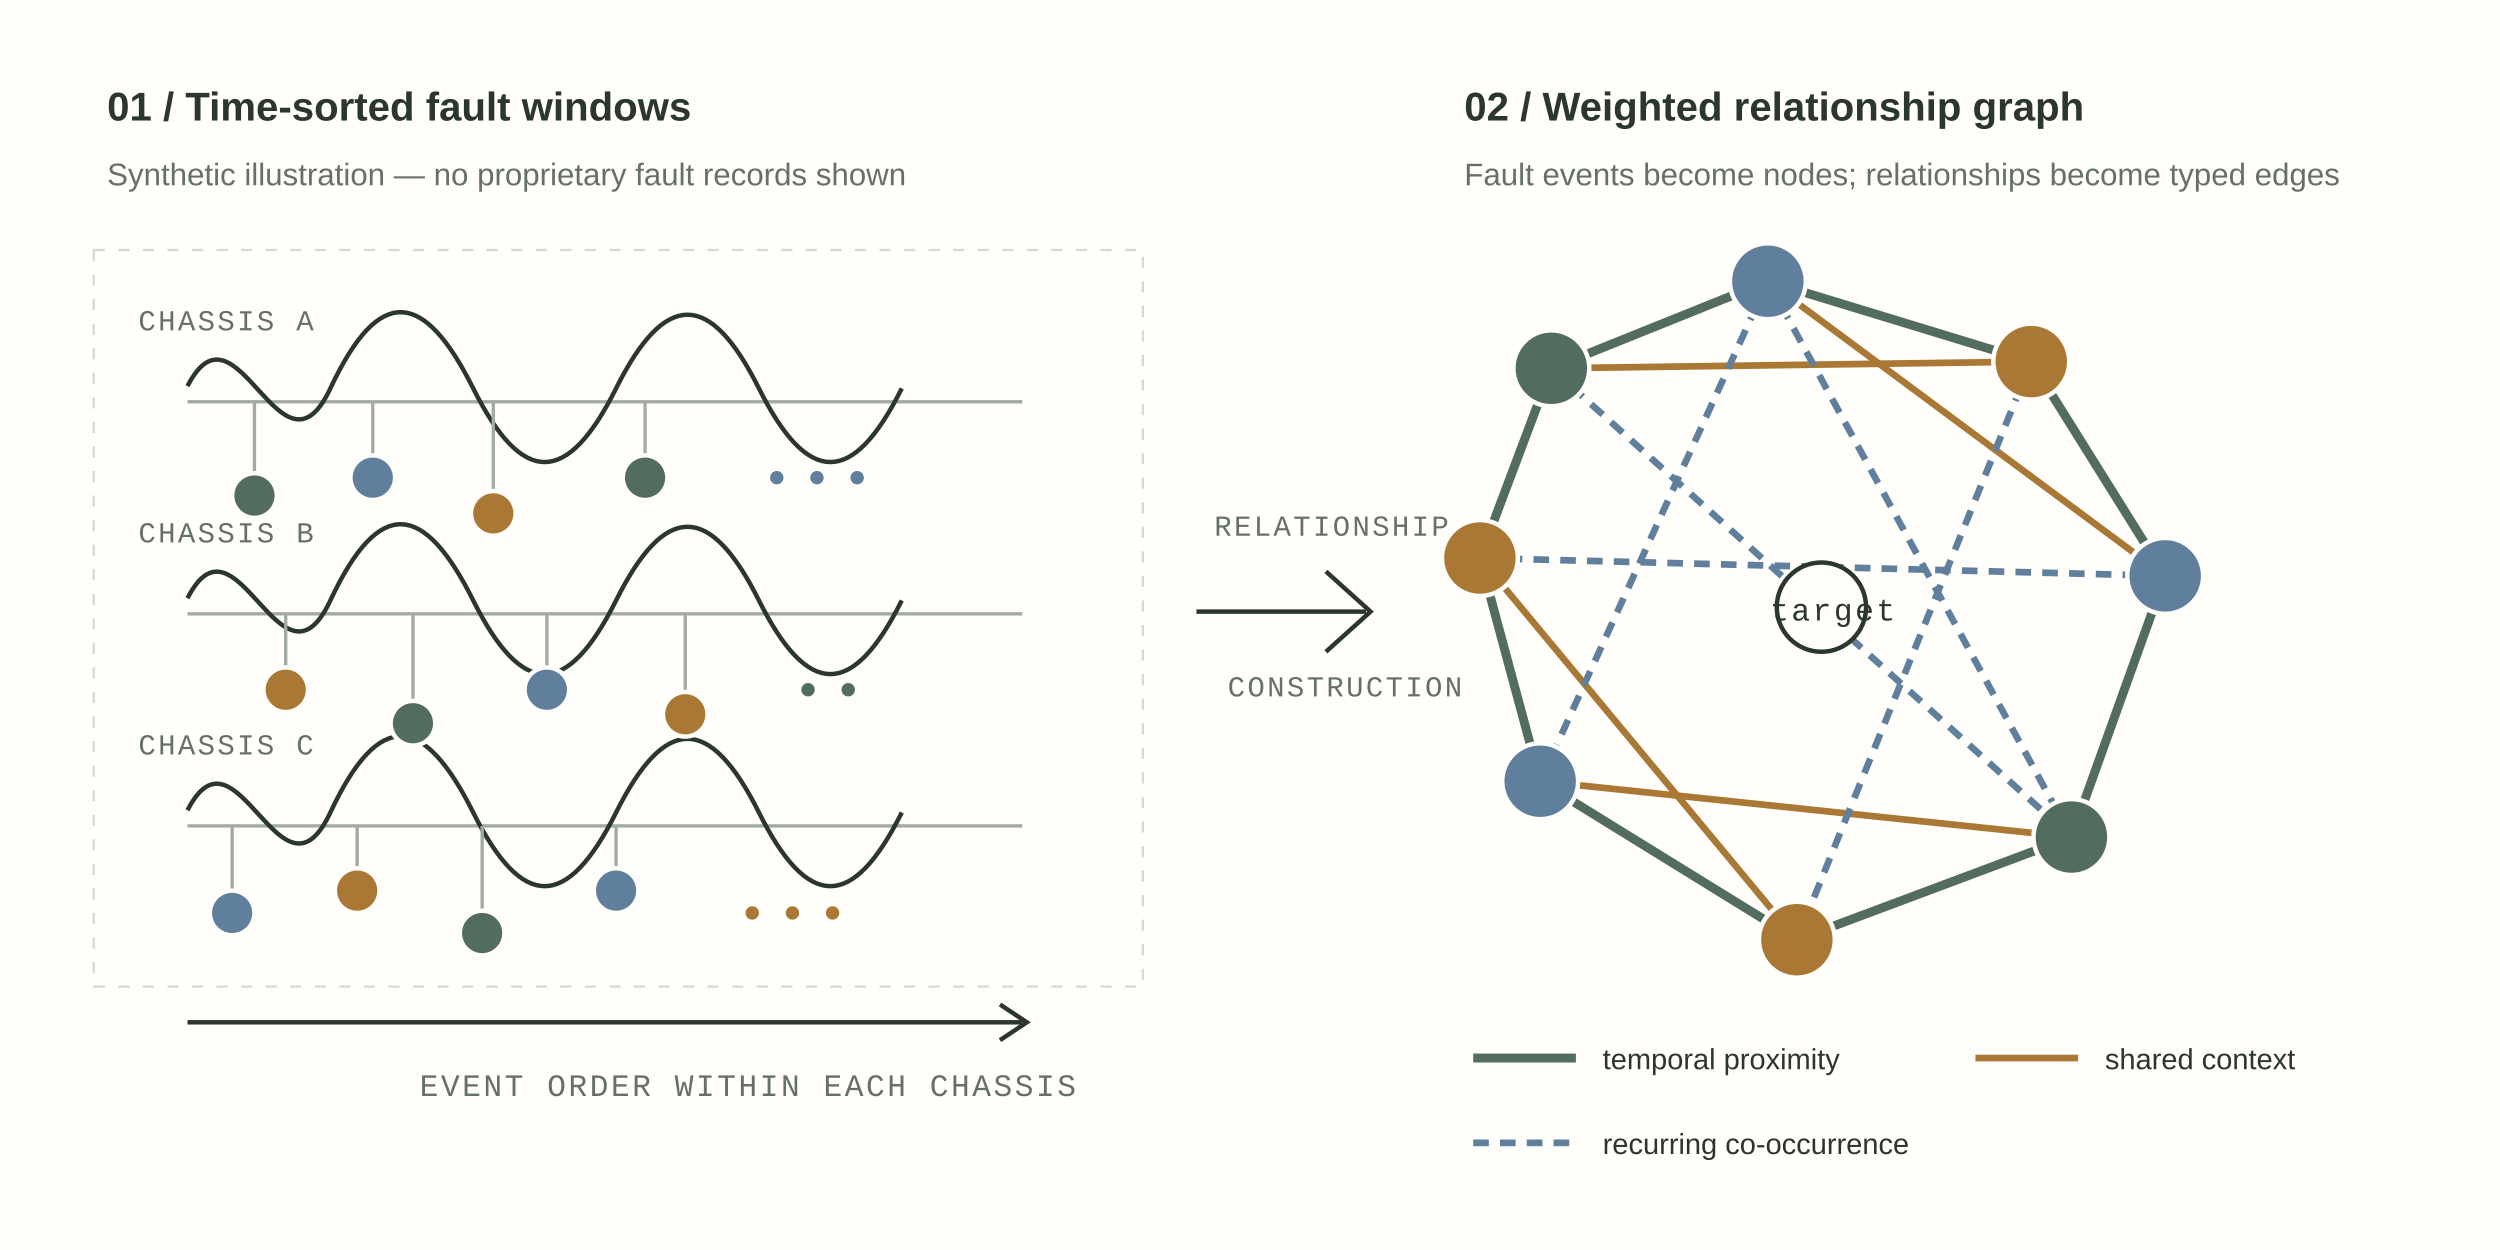
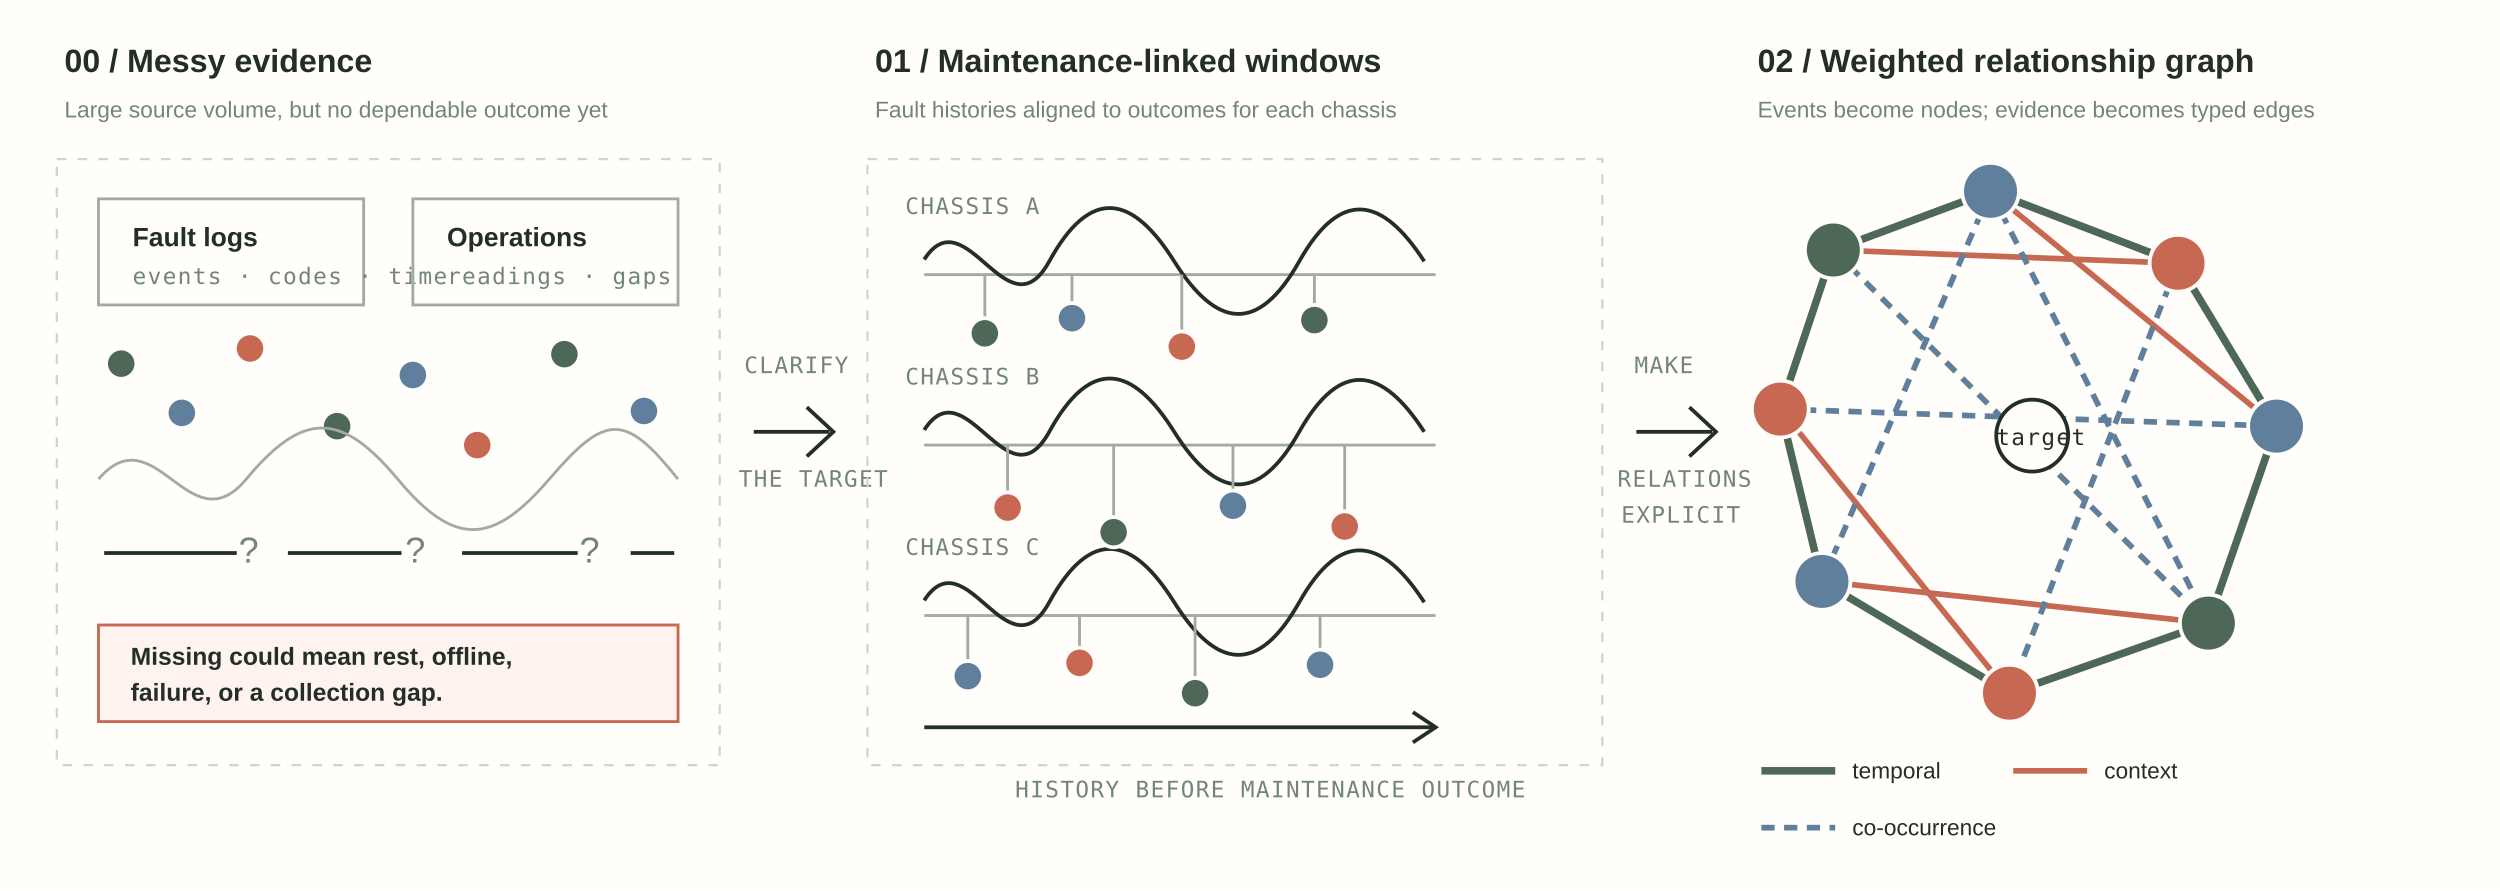
- <svg xmlns="http://www.w3.org/2000/svg" viewBox="0 0 1120 560" role="img" aria-labelledby="title desc">
-   <rect width="1120" height="560" fill="#fffefa" />
+ <svg xmlns="http://www.w3.org/2000/svg" viewBox="0 0 1320 470" role="img" aria-labelledby="title desc">
+   <rect width="1320" height="470" fill="#fffefa" />
  <style>
-     .ink{stroke:#2b362f;fill:none;stroke-width:2}
+     .ink{stroke:#222e26;fill:none;stroke-width:2}
    .soft{stroke:#a3aaa1;fill:none;stroke-width:1.5}
-     .guide{stroke:#d7d8d0;fill:none;stroke-width:1;stroke-dasharray:5 6}
-     .time{stroke:#526c5e;fill:none;stroke-width:4}
-     .context{stroke:#a97835;fill:none;stroke-width:3}
+     .guide{stroke:#d2d4cc;fill:none;stroke-width:1.2;stroke-dasharray:5 6}
+     .time{stroke:#4e6858;fill:none;stroke-width:4}
+     .context{stroke:#c76852;fill:none;stroke-width:3}
    .pattern{stroke:#5f7f9d;fill:none;stroke-width:3;stroke-dasharray:7 5}
-     .node{fill:#fffefa;stroke:#2b362f;stroke-width:2}
-     .node-a{fill:#526c5e;stroke:#fffefa;stroke-width:2}
-     .node-b{fill:#a97835;stroke:#fffefa;stroke-width:2}
+     .node{fill:#fffefa;stroke:#222e26;stroke-width:2}
+     .node-a{fill:#4e6858;stroke:#fffefa;stroke-width:2}
+     .node-b{fill:#c76852;stroke:#fffefa;stroke-width:2}
    .node-c{fill:#5f7f9d;stroke:#fffefa;stroke-width:2}
-     text{font-family:"Segoe UI",Arial,sans-serif;fill:#2b362f}
-     .mono{font-family:Consolas,"Courier New",monospace;letter-spacing:.08em}
-     .muted{fill:#657168}
+     .warn{fill:#fff3ef;stroke:#c76852;stroke-width:1.5}
+     text{font-family:"Source Sans 3","Segoe UI",Arial,sans-serif;fill:#222e26}
+     .mono{font-family:"IBM Plex Mono",Consolas,monospace;letter-spacing:.06em}
+     .muted{fill:#728578}
+     .small{font-size:12px}
  </style>
-   <text x="48" y="54" font-size="18" font-weight="700">01 / Time-sorted fault windows</text>
-   <text x="48" y="83" font-size="14" class="muted">Synthetic illustration — no proprietary fault records shown</text>
-   <rect x="42" y="112" width="470" height="330" class="guide" />
-   <line x1="84" y1="180" x2="458" y2="180" class="soft" />
-   <line x1="84" y1="275" x2="458" y2="275" class="soft" />
-   <line x1="84" y1="370" x2="458" y2="370" class="soft" />
-   <text x="62" y="148" font-size="13" class="mono muted">CHASSIS A</text>
-   <text x="62" y="243" font-size="13" class="mono muted">CHASSIS B</text>
-   <text x="62" y="338" font-size="13" class="mono muted">CHASSIS C</text>
-   <path d="M84 173 C106 130 126 221 148 174 S190 130 212 174 S254 218 276 174 S318 130 340 174 S382 218 404 174" class="ink" />
-   <path d="M84 268 C106 225 126 316 148 269 S190 225 212 269 S254 313 276 269 S318 225 340 269 S382 313 404 269" class="ink" />
-   <path d="M84 363 C106 320 126 411 148 364 S190 320 212 364 S254 408 276 364 S318 320 340 364 S382 408 404 364" class="ink" />
-   <line x1="114" y1="180" x2="114" y2="218" class="soft" />
-   <circle cx="114" cy="222" r="10" class="node-a" />
-   <line x1="167" y1="180" x2="167" y2="210" class="soft" />
-   <circle cx="167" cy="214" r="10" class="node-c" />
-   <line x1="221" y1="180" x2="221" y2="226" class="soft" />
-   <circle cx="221" cy="230" r="10" class="node-b" />
-   <line x1="289" y1="180" x2="289" y2="210" class="soft" />
-   <circle cx="289" cy="214" r="10" class="node-a" />
-   <circle cx="348" cy="214" r="4" class="node-c" />
-   <circle cx="366" cy="214" r="4" class="node-c" />
-   <circle cx="384" cy="214" r="4" class="node-c" />
-   <line x1="128" y1="275" x2="128" y2="305" class="soft" />
-   <circle cx="128" cy="309" r="10" class="node-b" />
-   <line x1="185" y1="275" x2="185" y2="320" class="soft" />
-   <circle cx="185" cy="324" r="10" class="node-a" />
-   <line x1="245" y1="275" x2="245" y2="305" class="soft" />
-   <circle cx="245" cy="309" r="10" class="node-c" />
-   <line x1="307" y1="275" x2="307" y2="316" class="soft" />
-   <circle cx="307" cy="320" r="10" class="node-b" />
-   <circle cx="362" cy="309" r="4" class="node-a" />
-   <circle cx="380" cy="309" r="4" class="node-a" />
-   <line x1="104" y1="370" x2="104" y2="405" class="soft" />
-   <circle cx="104" cy="409" r="10" class="node-c" />
-   <line x1="160" y1="370" x2="160" y2="395" class="soft" />
-   <circle cx="160" cy="399" r="10" class="node-b" />
-   <line x1="216" y1="370" x2="216" y2="414" class="soft" />
-   <circle cx="216" cy="418" r="10" class="node-a" />
-   <line x1="276" y1="370" x2="276" y2="395" class="soft" />
-   <circle cx="276" cy="399" r="10" class="node-c" />
-   <circle cx="337" cy="409" r="4" class="node-b" />
-   <circle cx="355" cy="409" r="4" class="node-b" />
-   <circle cx="373" cy="409" r="4" class="node-b" />
-   <line x1="84" y1="458" x2="458" y2="458" class="ink" />
-   <path d="M448 450 L460 458 L448 466" class="ink" />
-   <text x="188" y="491" font-size="14" class="mono muted">EVENT ORDER WITHIN EACH CHASSIS</text>
-   <path d="M536 274 H612" class="ink" stroke-width="3" />
-   <path d="M594 256 L614 274 L594 292" class="ink" stroke-width="3" />
-   <text x="544" y="240" font-size="13" class="mono muted">RELATIONSHIP</text>
-   <text x="550" y="312" font-size="13" class="mono muted">CONSTRUCTION</text>
-   <text x="656" y="54" font-size="18" font-weight="700">02 / Weighted relationship graph</text>
-   <text x="656" y="83" font-size="14" class="muted">Fault events become nodes; relationships become typed edges</text>
-   <line x1="695" y1="165" x2="792" y2="126" class="time" />
-   <line x1="792" y1="126" x2="910" y2="162" class="time" />
-   <line x1="910" y1="162" x2="970" y2="258" class="time" />
-   <line x1="970" y1="258" x2="928" y2="375" class="time" />
-   <line x1="928" y1="375" x2="805" y2="421" class="time" />
-   <line x1="805" y1="421" x2="690" y2="350" class="time" />
-   <line x1="690" y1="350" x2="663" y2="250" class="time" />
-   <line x1="663" y1="250" x2="695" y2="165" class="time" />
-   <line x1="695" y1="165" x2="910" y2="162" class="context" />
-   <line x1="792" y1="126" x2="970" y2="258" class="context" />
-   <line x1="663" y1="250" x2="805" y2="421" class="context" />
-   <line x1="690" y1="350" x2="928" y2="375" class="context" />
-   <line x1="695" y1="165" x2="928" y2="375" class="pattern" />
-   <line x1="792" y1="126" x2="690" y2="350" class="pattern" />
-   <line x1="910" y1="162" x2="805" y2="421" class="pattern" />
-   <line x1="663" y1="250" x2="970" y2="258" class="pattern" />
-   <line x1="792" y1="126" x2="928" y2="375" class="pattern" />
-   <circle cx="695" cy="165" r="17" class="node-a" />
-   <circle cx="792" cy="126" r="17" class="node-c" />
-   <circle cx="910" cy="162" r="17" class="node-b" />
-   <circle cx="970" cy="258" r="17" class="node-c" />
-   <circle cx="928" cy="375" r="17" class="node-a" />
-   <circle cx="805" cy="421" r="17" class="node-b" />
-   <circle cx="690" cy="350" r="17" class="node-c" />
-   <circle cx="663" cy="250" r="17" class="node-b" />
-   <circle cx="816" cy="272" r="20" class="node" />
-   <text x="793" y="278" font-size="14" class="mono">target</text>
-   <g transform="translate(660 474)">
-     <line x1="0" y1="0" x2="46" y2="0" class="time" />
-     <text x="58" y="5" font-size="13">temporal proximity</text>
-     <line x1="225" y1="0" x2="271" y2="0" class="context" />
-     <text x="283" y="5" font-size="13">shared context</text>
-     <line x1="0" y1="38" x2="46" y2="38" class="pattern" />
-     <text x="58" y="43" font-size="13">recurring co-occurrence</text>
+   <text x="34" y="38" font-size="17" font-weight="700">00 / Messy evidence</text>
+   <text x="34" y="62" font-size="12" class="muted">Large source volume, but no dependable outcome yet</text>
+   <rect x="30" y="84" width="350" height="320" class="guide" />
+   <rect x="52" y="105" width="140" height="56" class="soft" />
+   <text x="70" y="130" font-size="14" font-weight="700">Fault logs</text>
+   <text x="70" y="150" class="mono muted small">events · codes · time</text>
+   <circle cx="64" cy="192" r="8" class="node-a" />
+   <circle cx="96" cy="218" r="8" class="node-c" />
+   <circle cx="132" cy="184" r="8" class="node-b" />
+   <circle cx="178" cy="225" r="8" class="node-a" />
+   <circle cx="218" cy="198" r="8" class="node-c" />
+   <circle cx="252" cy="235" r="8" class="node-b" />
+   <circle cx="298" cy="187" r="8" class="node-a" />
+   <circle cx="340" cy="217" r="8" class="node-c" />
+   <path d="M52 253 C82 218 100 289 130 253 S180 217 210 253 S260 288 290 253 S330 218 358 253" class="soft" />
+   <rect x="218" y="105" width="140" height="56" class="soft" />
+   <text x="236" y="130" font-size="14" font-weight="700">Operations</text>
+   <text x="236" y="150" class="mono muted small">readings · gaps</text>
+   <path d="M55 292 H125 M152 292 H212 M244 292 H305 M333 292 H356" class="ink" />
+   <text x="126" y="297" font-size="19" class="muted">?</text>
+   <text x="214" y="297" font-size="19" class="muted">?</text>
+   <text x="306" y="297" font-size="19" class="muted">?</text>
+   <rect x="52" y="330" width="306" height="51" class="warn" />
+   <text x="69" y="351" font-size="13" font-weight="700">Missing could mean rest, offline,</text>
+   <text x="69" y="370" font-size="13" font-weight="700">failure, or a collection gap.</text>
+   <path d="M398 228 H438" class="ink" />
+   <path d="M426 215 L440 228 L426 241" class="ink" />
+   <text x="393" y="197" class="mono muted small">CLARIFY</text>
+   <text x="390" y="257" class="mono muted small">THE TARGET</text>
+   <text x="462" y="38" font-size="17" font-weight="700">01 / Maintenance-linked windows</text>
+   <text x="462" y="62" font-size="12" class="muted">Fault histories aligned to outcomes for each chassis</text>
+   <rect x="458" y="84" width="388" height="320" class="guide" />
+   <text x="478" y="113" class="mono muted small">CHASSIS A</text>
+   <text x="478" y="203" class="mono muted small">CHASSIS B</text>
+   <text x="478" y="293" class="mono muted small">CHASSIS C</text>
+   <line x1="488" y1="145" x2="758" y2="145" class="soft" />
+   <line x1="488" y1="235" x2="758" y2="235" class="soft" />
+   <line x1="488" y1="325" x2="758" y2="325" class="soft" />
+   <path d="M488 137 C510 103 532 178 554 138 S598 103 620 138 S664 177 686 138 S730 104 752 138" class="ink" />
+   <path d="M488 227 C510 193 532 268 554 228 S598 193 620 228 S664 267 686 228 S730 194 752 228" class="ink" />
+   <path d="M488 317 C510 283 532 358 554 318 S598 283 620 318 S664 357 686 318 S730 284 752 318" class="ink" />
+   <line x1="520" y1="145" x2="520" y2="172" class="soft" />
+   <circle cx="520" cy="176" r="8" class="node-a" />
+   <line x1="566" y1="145" x2="566" y2="164" class="soft" />
+   <circle cx="566" cy="168" r="8" class="node-c" />
+   <line x1="624" y1="145" x2="624" y2="179" class="soft" />
+   <circle cx="624" cy="183" r="8" class="node-b" />
+   <line x1="694" y1="145" x2="694" y2="165" class="soft" />
+   <circle cx="694" cy="169" r="8" class="node-a" />
+   <line x1="532" y1="235" x2="532" y2="264" class="soft" />
+   <circle cx="532" cy="268" r="8" class="node-b" />
+   <line x1="588" y1="235" x2="588" y2="277" class="soft" />
+   <circle cx="588" cy="281" r="8" class="node-a" />
+   <line x1="651" y1="235" x2="651" y2="263" class="soft" />
+   <circle cx="651" cy="267" r="8" class="node-c" />
+   <line x1="710" y1="235" x2="710" y2="274" class="soft" />
+   <circle cx="710" cy="278" r="8" class="node-b" />
+   <line x1="511" y1="325" x2="511" y2="353" class="soft" />
+   <circle cx="511" cy="357" r="8" class="node-c" />
+   <line x1="570" y1="325" x2="570" y2="346" class="soft" />
+   <circle cx="570" cy="350" r="8" class="node-b" />
+   <line x1="631" y1="325" x2="631" y2="362" class="soft" />
+   <circle cx="631" cy="366" r="8" class="node-a" />
+   <line x1="697" y1="325" x2="697" y2="347" class="soft" />
+   <circle cx="697" cy="351" r="8" class="node-c" />
+   <line x1="488" y1="384" x2="757" y2="384" class="ink" />
+   <path d="M746 376 L758 384 L746 392" class="ink" />
+   <text x="536" y="421" class="mono muted small">HISTORY BEFORE MAINTENANCE OUTCOME</text>
+   <path d="M864 228 H904" class="ink" />
+   <path d="M892 215 L906 228 L892 241" class="ink" />
+   <text x="863" y="197" class="mono muted small">MAKE</text>
+   <text x="854" y="257" class="mono muted small">RELATIONS</text>
+   <text x="856" y="276" class="mono muted small">EXPLICIT</text>
+   <text x="928" y="38" font-size="17" font-weight="700">02 / Weighted relationship graph</text>
+   <text x="928" y="62" font-size="12" class="muted">Events become nodes; evidence becomes typed edges</text>
+   <line x1="968" y1="132" x2="1051" y2="101" class="time" />
+   <line x1="1051" y1="101" x2="1150" y2="139" class="time" />
+   <line x1="1150" y1="139" x2="1202" y2="225" class="time" />
+   <line x1="1202" y1="225" x2="1166" y2="329" class="time" />
+   <line x1="1166" y1="329" x2="1061" y2="366" class="time" />
+   <line x1="1061" y1="366" x2="962" y2="307" class="time" />
+   <line x1="962" y1="307" x2="940" y2="216" class="time" />
+   <line x1="940" y1="216" x2="968" y2="132" class="time" />
+   <line x1="968" y1="132" x2="1150" y2="139" class="context" />
+   <line x1="1051" y1="101" x2="1202" y2="225" class="context" />
+   <line x1="940" y1="216" x2="1061" y2="366" class="context" />
+   <line x1="962" y1="307" x2="1166" y2="329" class="context" />
+   <line x1="968" y1="132" x2="1166" y2="329" class="pattern" />
+   <line x1="1051" y1="101" x2="962" y2="307" class="pattern" />
+   <line x1="1150" y1="139" x2="1061" y2="366" class="pattern" />
+   <line x1="940" y1="216" x2="1202" y2="225" class="pattern" />
+   <line x1="1051" y1="101" x2="1166" y2="329" class="pattern" />
+   <circle cx="968" cy="132" r="15" class="node-a" />
+   <circle cx="1051" cy="101" r="15" class="node-c" />
+   <circle cx="1150" cy="139" r="15" class="node-b" />
+   <circle cx="1202" cy="225" r="15" class="node-c" />
+   <circle cx="1166" cy="329" r="15" class="node-a" />
+   <circle cx="1061" cy="366" r="15" class="node-b" />
+   <circle cx="962" cy="307" r="15" class="node-c" />
+   <circle cx="940" cy="216" r="15" class="node-b" />
+   <circle cx="1073" cy="230" r="19" class="node" />
+   <text x="1054" y="235" class="mono small">target</text>
+   <g transform="translate(930 407)">
+     <line x1="0" y1="0" x2="39" y2="0" class="time" />
+     <text x="48" y="4" class="small">temporal</text>
+     <line x1="133" y1="0" x2="172" y2="0" class="context" />
+     <text x="181" y="4" class="small">context</text>
+     <line x1="0" y1="30" x2="39" y2="30" class="pattern" />
+     <text x="48" y="34" class="small">co-occurrence</text>
  </g>
</svg>
